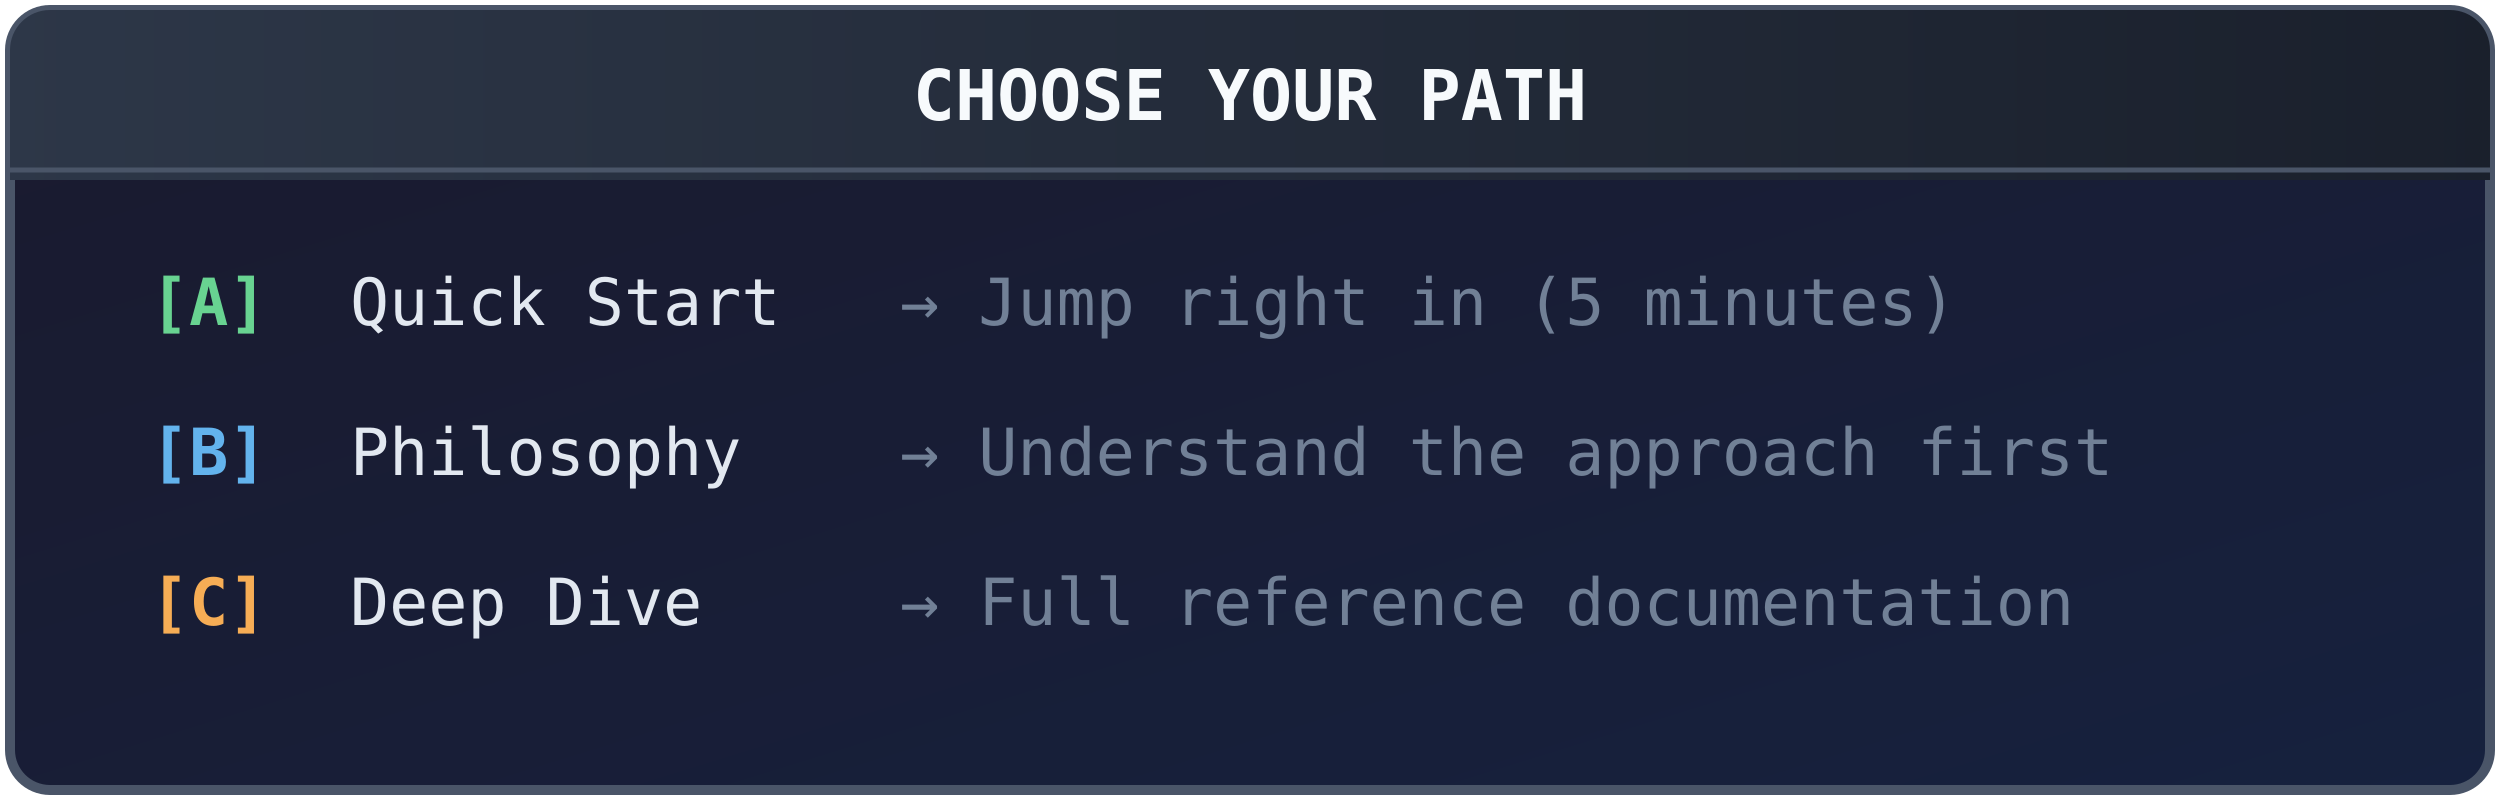
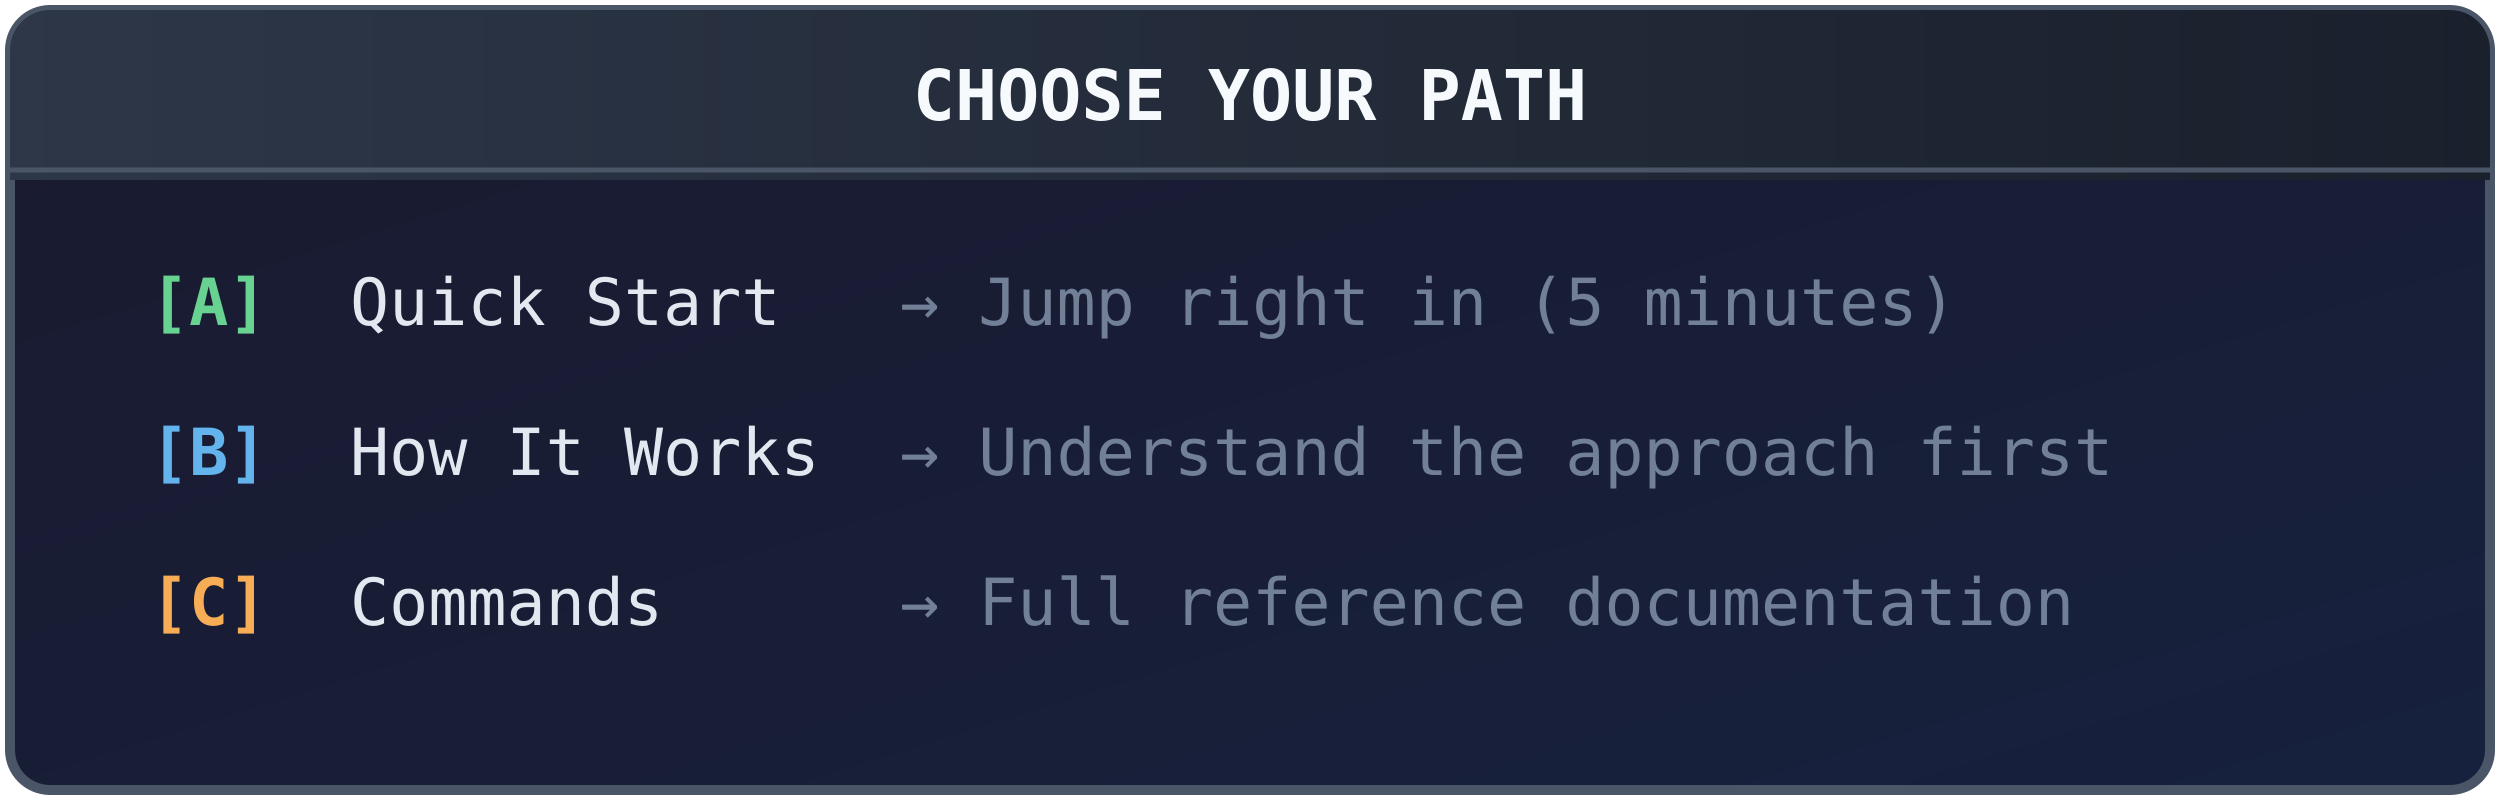
<svg xmlns="http://www.w3.org/2000/svg" viewBox="0 0 500 160">
  <defs>
    <linearGradient id="headerGrad" x1="0%" y1="0%" x2="100%" y2="0%">
      <stop offset="0%" style="stop-color:#2d3748" />
      <stop offset="100%" style="stop-color:#1a202c" />
    </linearGradient>
    <linearGradient id="bodyGrad" x1="0%" y1="0%" x2="100%" y2="100%">
      <stop offset="0%" style="stop-color:#1a1a2e" />
      <stop offset="100%" style="stop-color:#16213e" />
    </linearGradient>
  </defs>
  <rect x="2" y="2" width="496" height="156" rx="8" fill="url(#bodyGrad)" stroke="#4a5568" stroke-width="2" />
  <rect x="2" y="2" width="496" height="32" rx="8" fill="url(#headerGrad)" />
  <rect x="2" y="26" width="496" height="10" fill="url(#headerGrad)" />
  <line x1="2" y1="34" x2="498" y2="34" stroke="#4a5568" stroke-width="1" />
  <text x="250" y="24" text-anchor="middle" fill="#f7fafc" font-family="monospace" font-size="14" font-weight="bold">CHOOSE YOUR PATH</text>
  <text x="30" y="65" fill="#68d391" font-family="monospace" font-size="13" font-weight="bold">[A]</text>
  <text x="70" y="65" fill="#e2e8f0" font-family="monospace" font-size="13">Quick Start</text>
  <text x="180" y="65" fill="#718096" font-family="monospace" font-size="13">→ Jump right in (5 minutes)</text>
  <text x="30" y="95" fill="#63b3ed" font-family="monospace" font-size="13" font-weight="bold">[B]</text>
-   <text x="70" y="95" fill="#e2e8f0" font-family="monospace" font-size="13">Philosophy</text>
+   <text x="70" y="95" fill="#e2e8f0" font-family="monospace" font-size="13">How It Works</text>
  <text x="180" y="95" fill="#718096" font-family="monospace" font-size="13">→ Understand the approach first</text>
  <text x="30" y="125" fill="#f6ad55" font-family="monospace" font-size="13" font-weight="bold">[C]</text>
-   <text x="70" y="125" fill="#e2e8f0" font-family="monospace" font-size="13">Deep Dive</text>
+   <text x="70" y="125" fill="#e2e8f0" font-family="monospace" font-size="13">Commands</text>
  <text x="180" y="125" fill="#718096" font-family="monospace" font-size="13">→ Full reference documentation</text>
</svg>
